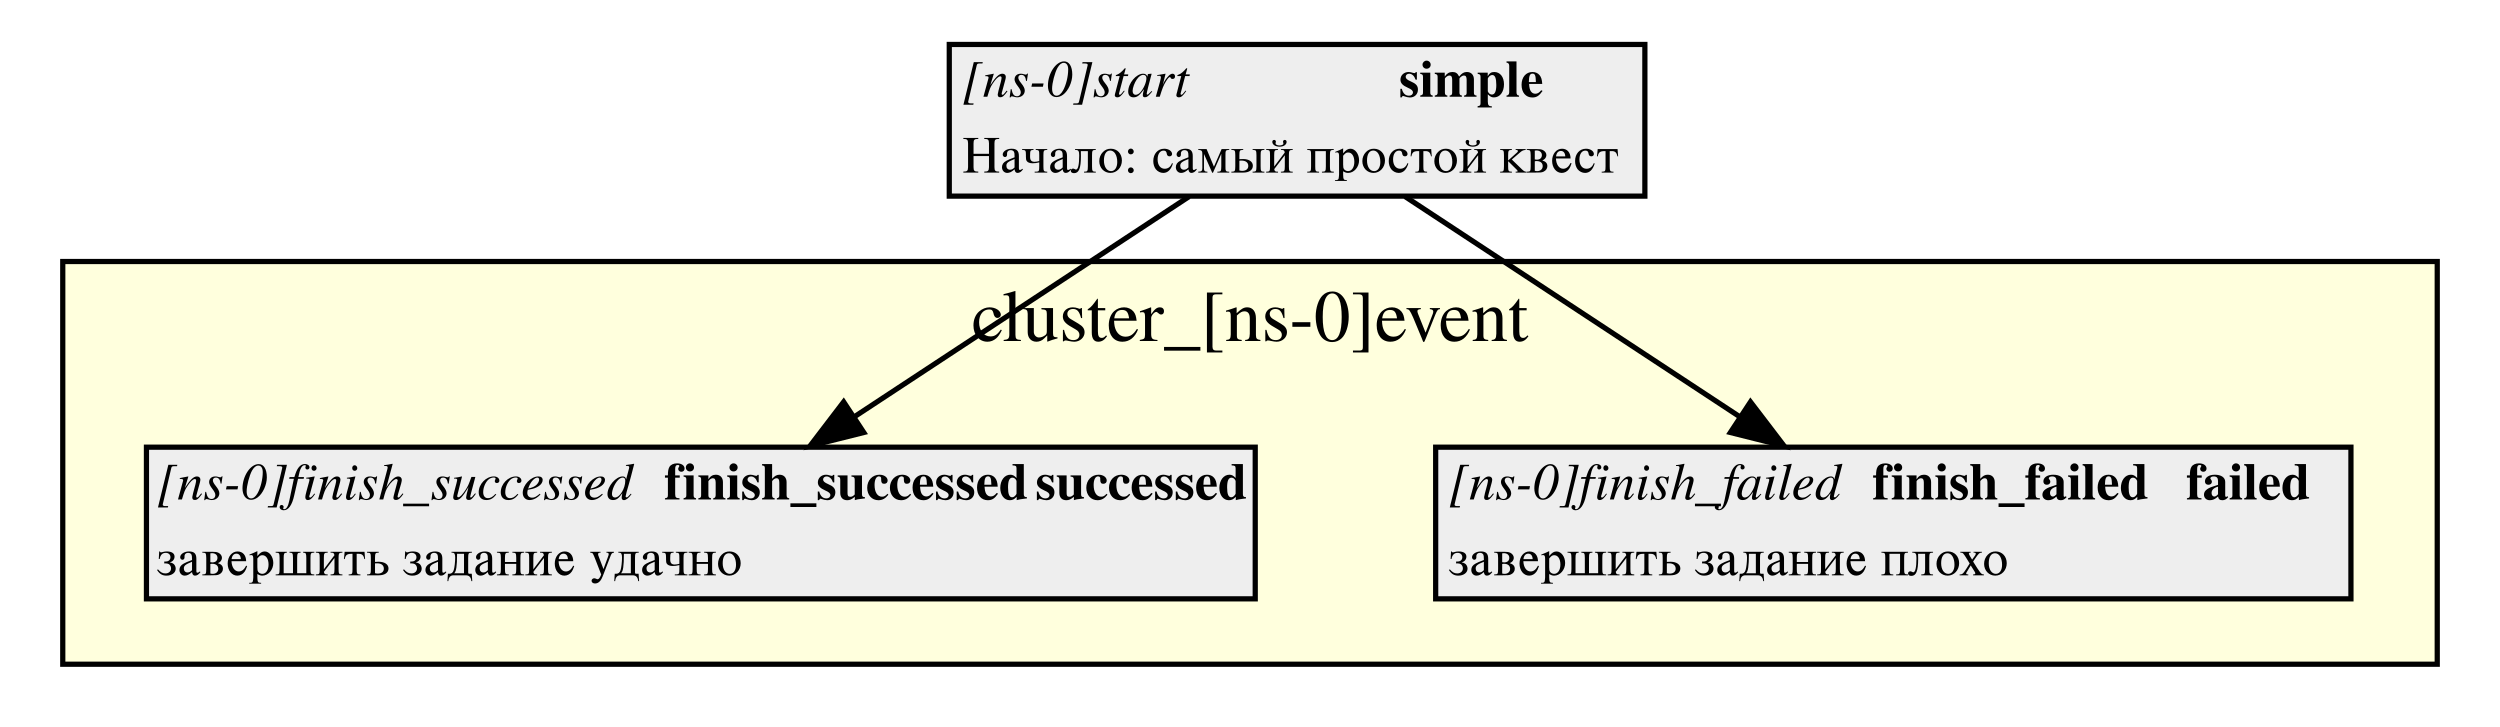
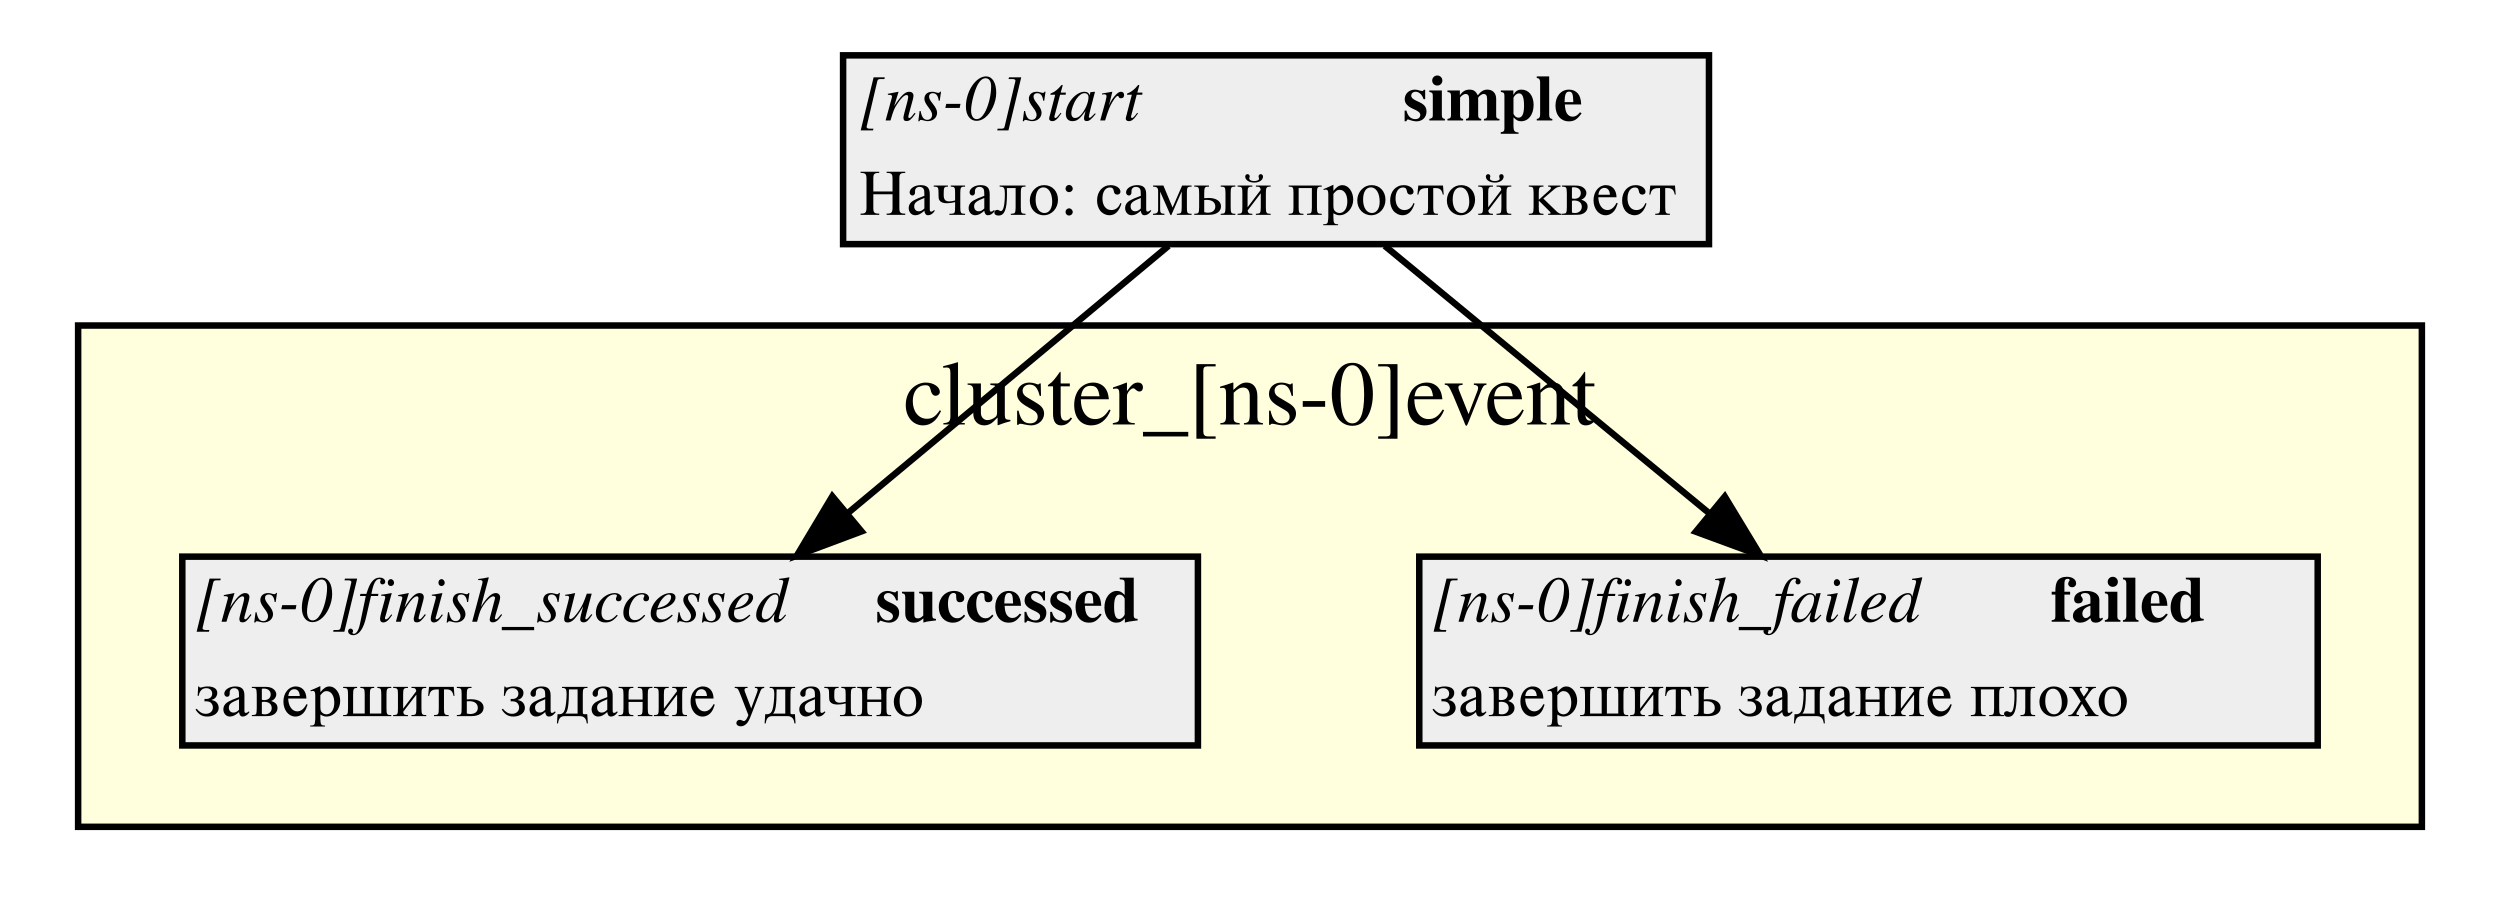
- <svg xmlns="http://www.w3.org/2000/svg" width="478pt" height="139pt" viewBox="0.00 0.00 478.00 139.00">
+ <svg xmlns="http://www.w3.org/2000/svg" width="384pt" height="139pt" viewBox="0.00 0.00 384.00 139.00">
  <g id="graph0" class="graph" transform="scale(1 1) rotate(0) translate(4 135)">
-     <polygon fill="white" stroke="white" points="-4,4 -4,-135 474,-135 474,4 -4,4" />
+     <polygon fill="white" stroke="white" points="-4,4 -4,-135 380,-135 380,4 -4,4" />
    <g id="clust1" class="cluster">
-       <polygon fill="#ffffdd" stroke="black" points="8,-8 8,-85 462,-85 462,-8 8,-8" />
-       <text text-anchor="middle" x="235" y="-69.8" font-family="Times,serif" font-size="14.00">cluster_[ns-0]event</text>
+       <polygon fill="#ffffdd" stroke="black" points="8,-8 8,-85 368,-85 368,-8 8,-8" />
+       <text text-anchor="middle" x="188" y="-69.8" font-family="Times,serif" font-size="14.00">cluster_[ns-0]event</text>
    </g>
    <g id="node1" class="node">
-       <polygon fill="#eeeeee" stroke="none" points="177.5,-97.5 177.5,-126.5 310.5,-126.5 310.5,-97.5 177.5,-97.5" />
-       <text text-anchor="start" x="180" y="-116.5" font-family="Times,serif" font-style="italic" font-size="10.00">[ns-0]start</text>
-       <text text-anchor="start" x="263.5" y="-116.5" font-family="Times,serif" font-weight="bold" font-size="10.00">simple</text>
-       <text text-anchor="start" x="180" y="-102" font-family="Times,serif" font-size="10.00">Начало: самый простой квест</text>
-       <polygon fill="none" stroke="black" points="177.5,-97.5 177.5,-126.5 310.5,-126.5 310.5,-97.5 177.5,-97.5" />
+       <polygon fill="#eeeeee" stroke="none" points="125.5,-97.5 125.5,-126.5 258.5,-126.5 258.5,-97.5 125.5,-97.5" />
+       <text text-anchor="start" x="128" y="-116.5" font-family="Times,serif" font-style="italic" font-size="10.00">[ns-0]start</text>
+       <text text-anchor="start" x="211.5" y="-116.5" font-family="Times,serif" font-weight="bold" font-size="10.00">simple</text>
+       <text text-anchor="start" x="128" y="-102" font-family="Times,serif" font-size="10.00">Начало: самый простой квест</text>
+       <polygon fill="none" stroke="black" points="125.5,-97.5 125.5,-126.5 258.5,-126.5 258.5,-97.5 125.5,-97.5" />
    </g>
    <g id="node2" class="node">
-       <polygon fill="#eeeeee" stroke="none" points="270.5,-20.5 270.5,-49.5 445.5,-49.5 445.5,-20.5 270.5,-20.5" />
-       <text text-anchor="start" x="273" y="-39.5" font-family="Times,serif" font-style="italic" font-size="10.00">[ns-0]finish_failed</text>
-       <text text-anchor="start" x="354" y="-39.5" font-family="Times,serif" font-weight="bold" font-size="10.00">finish_failed</text>
-       <text text-anchor="start" x="414" y="-39.5" font-family="Times,serif" font-weight="bold" font-size="10.00">failed</text>
-       <text text-anchor="start" x="273" y="-25" font-family="Times,serif" font-size="10.00">завершить задание плохо</text>
-       <polygon fill="none" stroke="black" points="270.5,-20.5 270.5,-49.5 445.5,-49.5 445.5,-20.5 270.5,-20.5" />
+       <polygon fill="#eeeeee" stroke="none" points="214,-20.5 214,-49.5 352,-49.5 352,-20.5 214,-20.5" />
+       <text text-anchor="start" x="216" y="-39.5" font-family="Times,serif" font-style="italic" font-size="10.00">[ns-0]finish_failed</text>
+       <text text-anchor="start" x="311" y="-39.5" font-family="Times,serif" font-weight="bold" font-size="10.00">failed</text>
+       <text text-anchor="start" x="216" y="-25" font-family="Times,serif" font-size="10.00">завершить задание плохо</text>
+       <polygon fill="none" stroke="black" points="214,-20.5 214,-49.5 352,-49.5 352,-20.5 214,-20.5" />
    </g>
    <g id="edge2" class="edge">
-       <path fill="none" stroke="black" d="M264.645,-97.418C282.53,-85.651 308.612,-68.492 328.664,-55.3" />
-       <polygon fill="black" stroke="black" points="330.693,-58.154 337.124,-49.734 326.846,-52.307 330.693,-58.154" />
+       <path fill="none" stroke="black" d="M208.691,-97.244C222.673,-85.72 242.821,-69.115 258.611,-56.101" />
+       <polygon fill="black" stroke="black" points="260.924,-58.73 266.415,-49.669 256.472,-53.328 260.924,-58.73" />
    </g>
    <g id="node3" class="node">
-       <polygon fill="#eeeeee" stroke="none" points="24,-20.5 24,-49.5 236,-49.5 236,-20.5 24,-20.5" />
+       <polygon fill="#eeeeee" stroke="none" points="24,-20.5 24,-49.5 180,-49.5 180,-20.5 24,-20.5" />
      <text text-anchor="start" x="26" y="-39.5" font-family="Times,serif" font-style="italic" font-size="10.00">[ns-0]finish_successed</text>
-       <text text-anchor="start" x="123" y="-39.5" font-family="Times,serif" font-weight="bold" font-size="10.00">finish_successed</text>
-       <text text-anchor="start" x="194" y="-39.5" font-family="Times,serif" font-weight="bold" font-size="10.00">successed</text>
+       <text text-anchor="start" x="130.5" y="-39.5" font-family="Times,serif" font-weight="bold" font-size="10.00">successed</text>
      <text text-anchor="start" x="26" y="-25" font-family="Times,serif" font-size="10.00">завершить задание удачно</text>
-       <polygon fill="none" stroke="black" points="24,-20.5 24,-49.5 236,-49.5 236,-20.5 24,-20.5" />
+       <polygon fill="none" stroke="black" points="24,-20.5 24,-49.5 180,-49.5 180,-20.5 24,-20.5" />
    </g>
    <g id="edge1" class="edge">
-       <path fill="none" stroke="black" d="M223.355,-97.418C205.47,-85.651 179.388,-68.492 159.336,-55.3" />
-       <polygon fill="black" stroke="black" points="161.154,-52.307 150.876,-49.734 157.307,-58.154 161.154,-52.307" />
+       <path fill="none" stroke="black" d="M175.493,-97.244C161.664,-85.72 141.738,-69.115 126.121,-56.101" />
+       <polygon fill="black" stroke="black" points="128.326,-53.382 118.403,-49.669 123.844,-58.76 128.326,-53.382" />
    </g>
  </g>
</svg>
